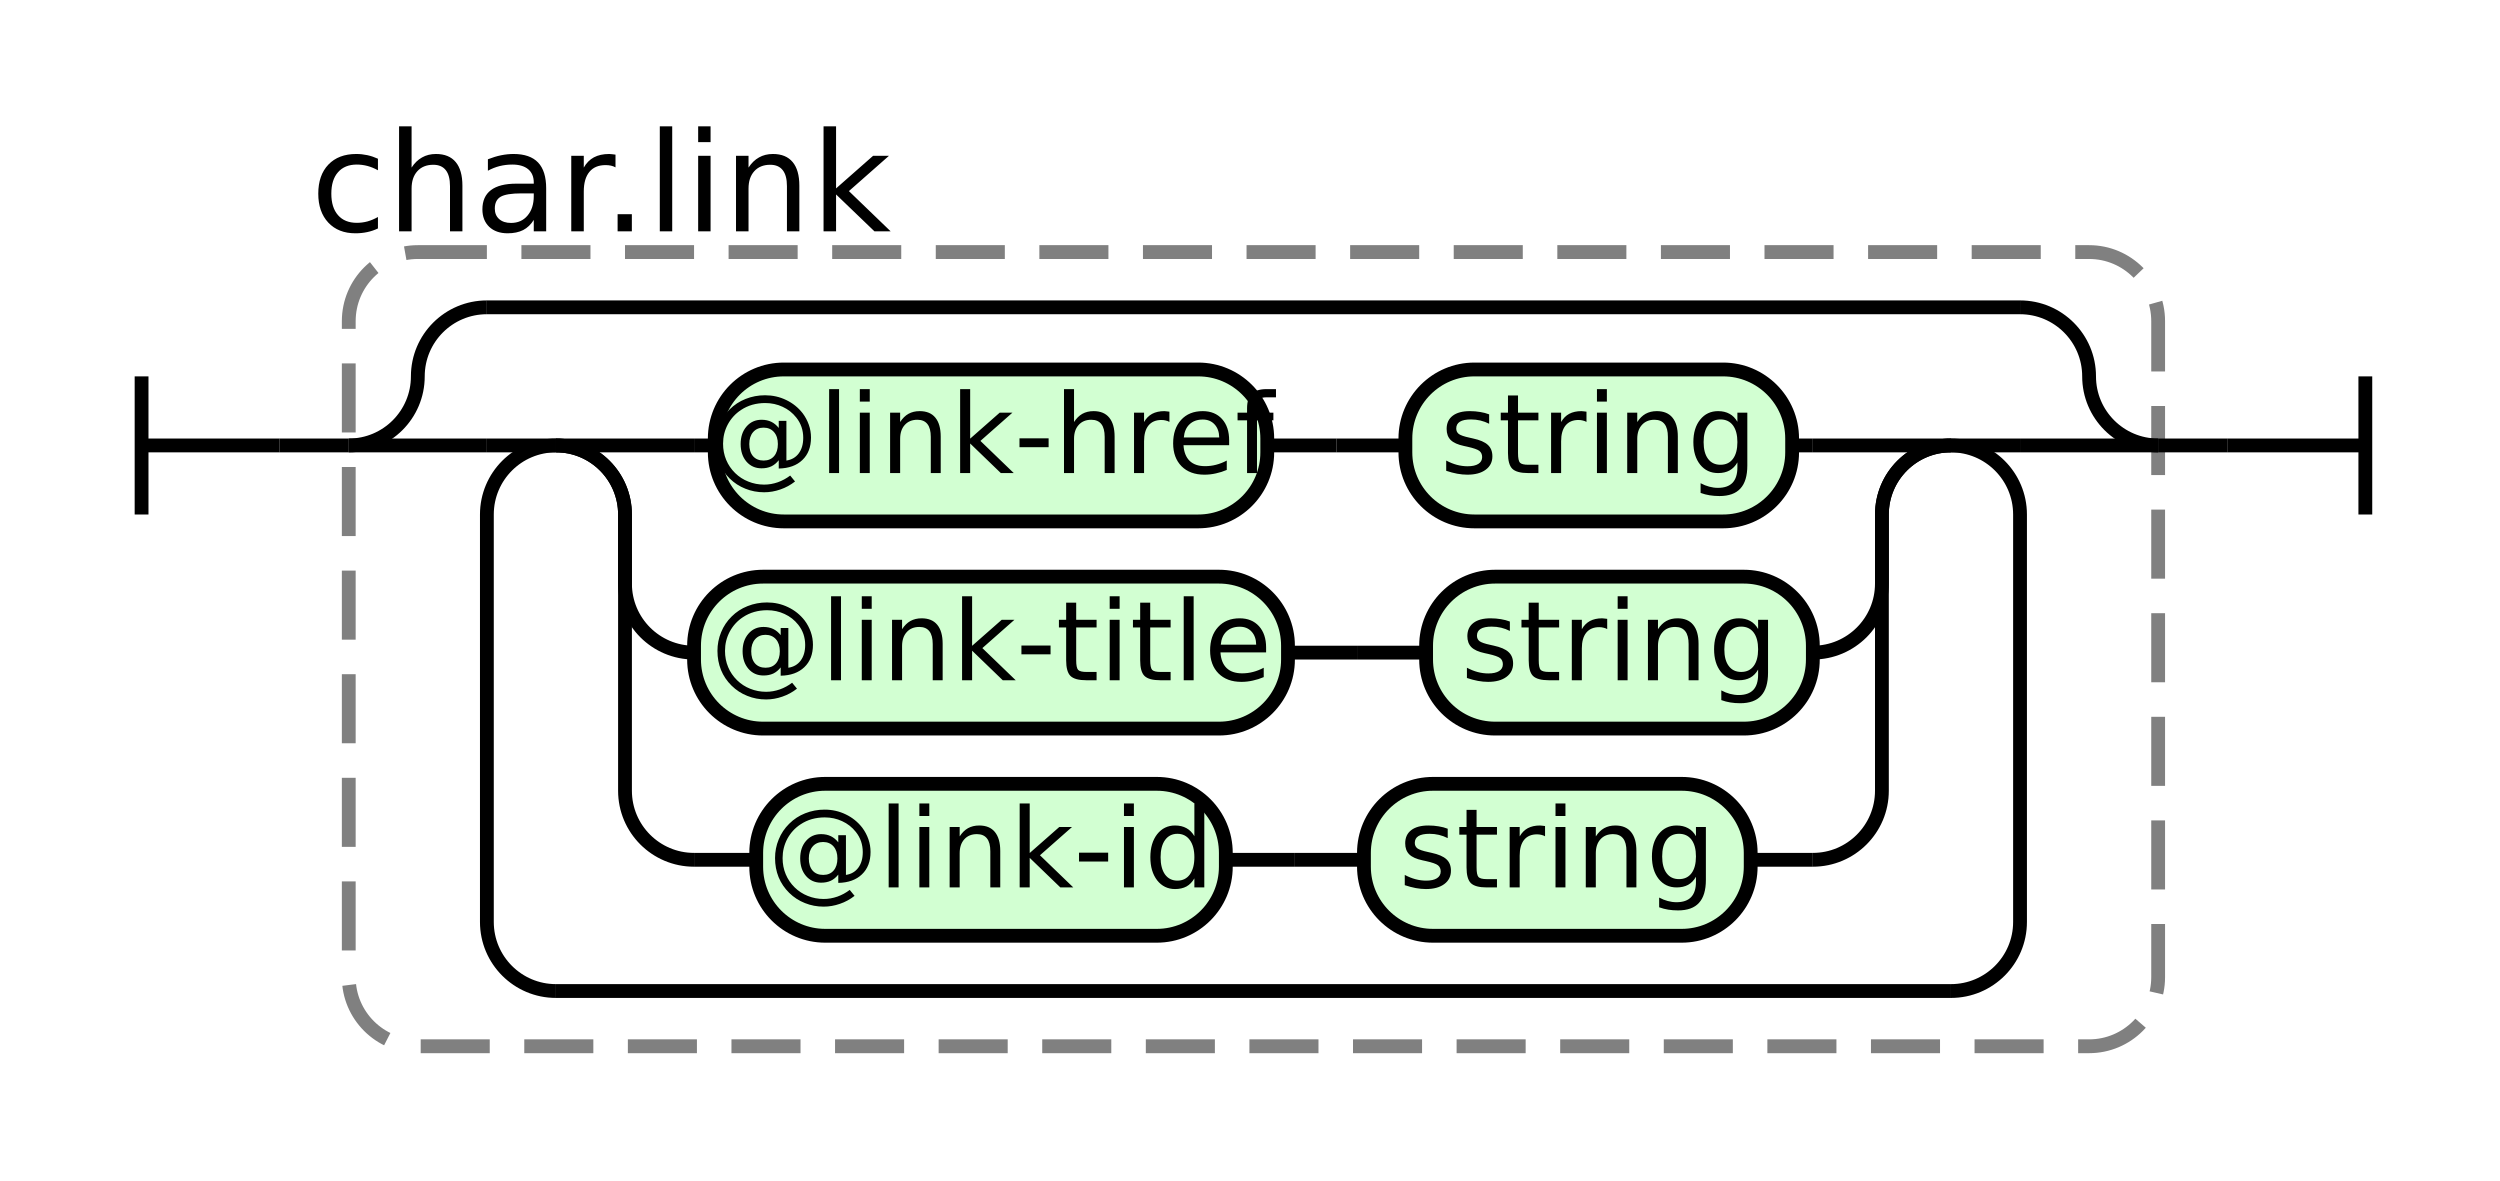
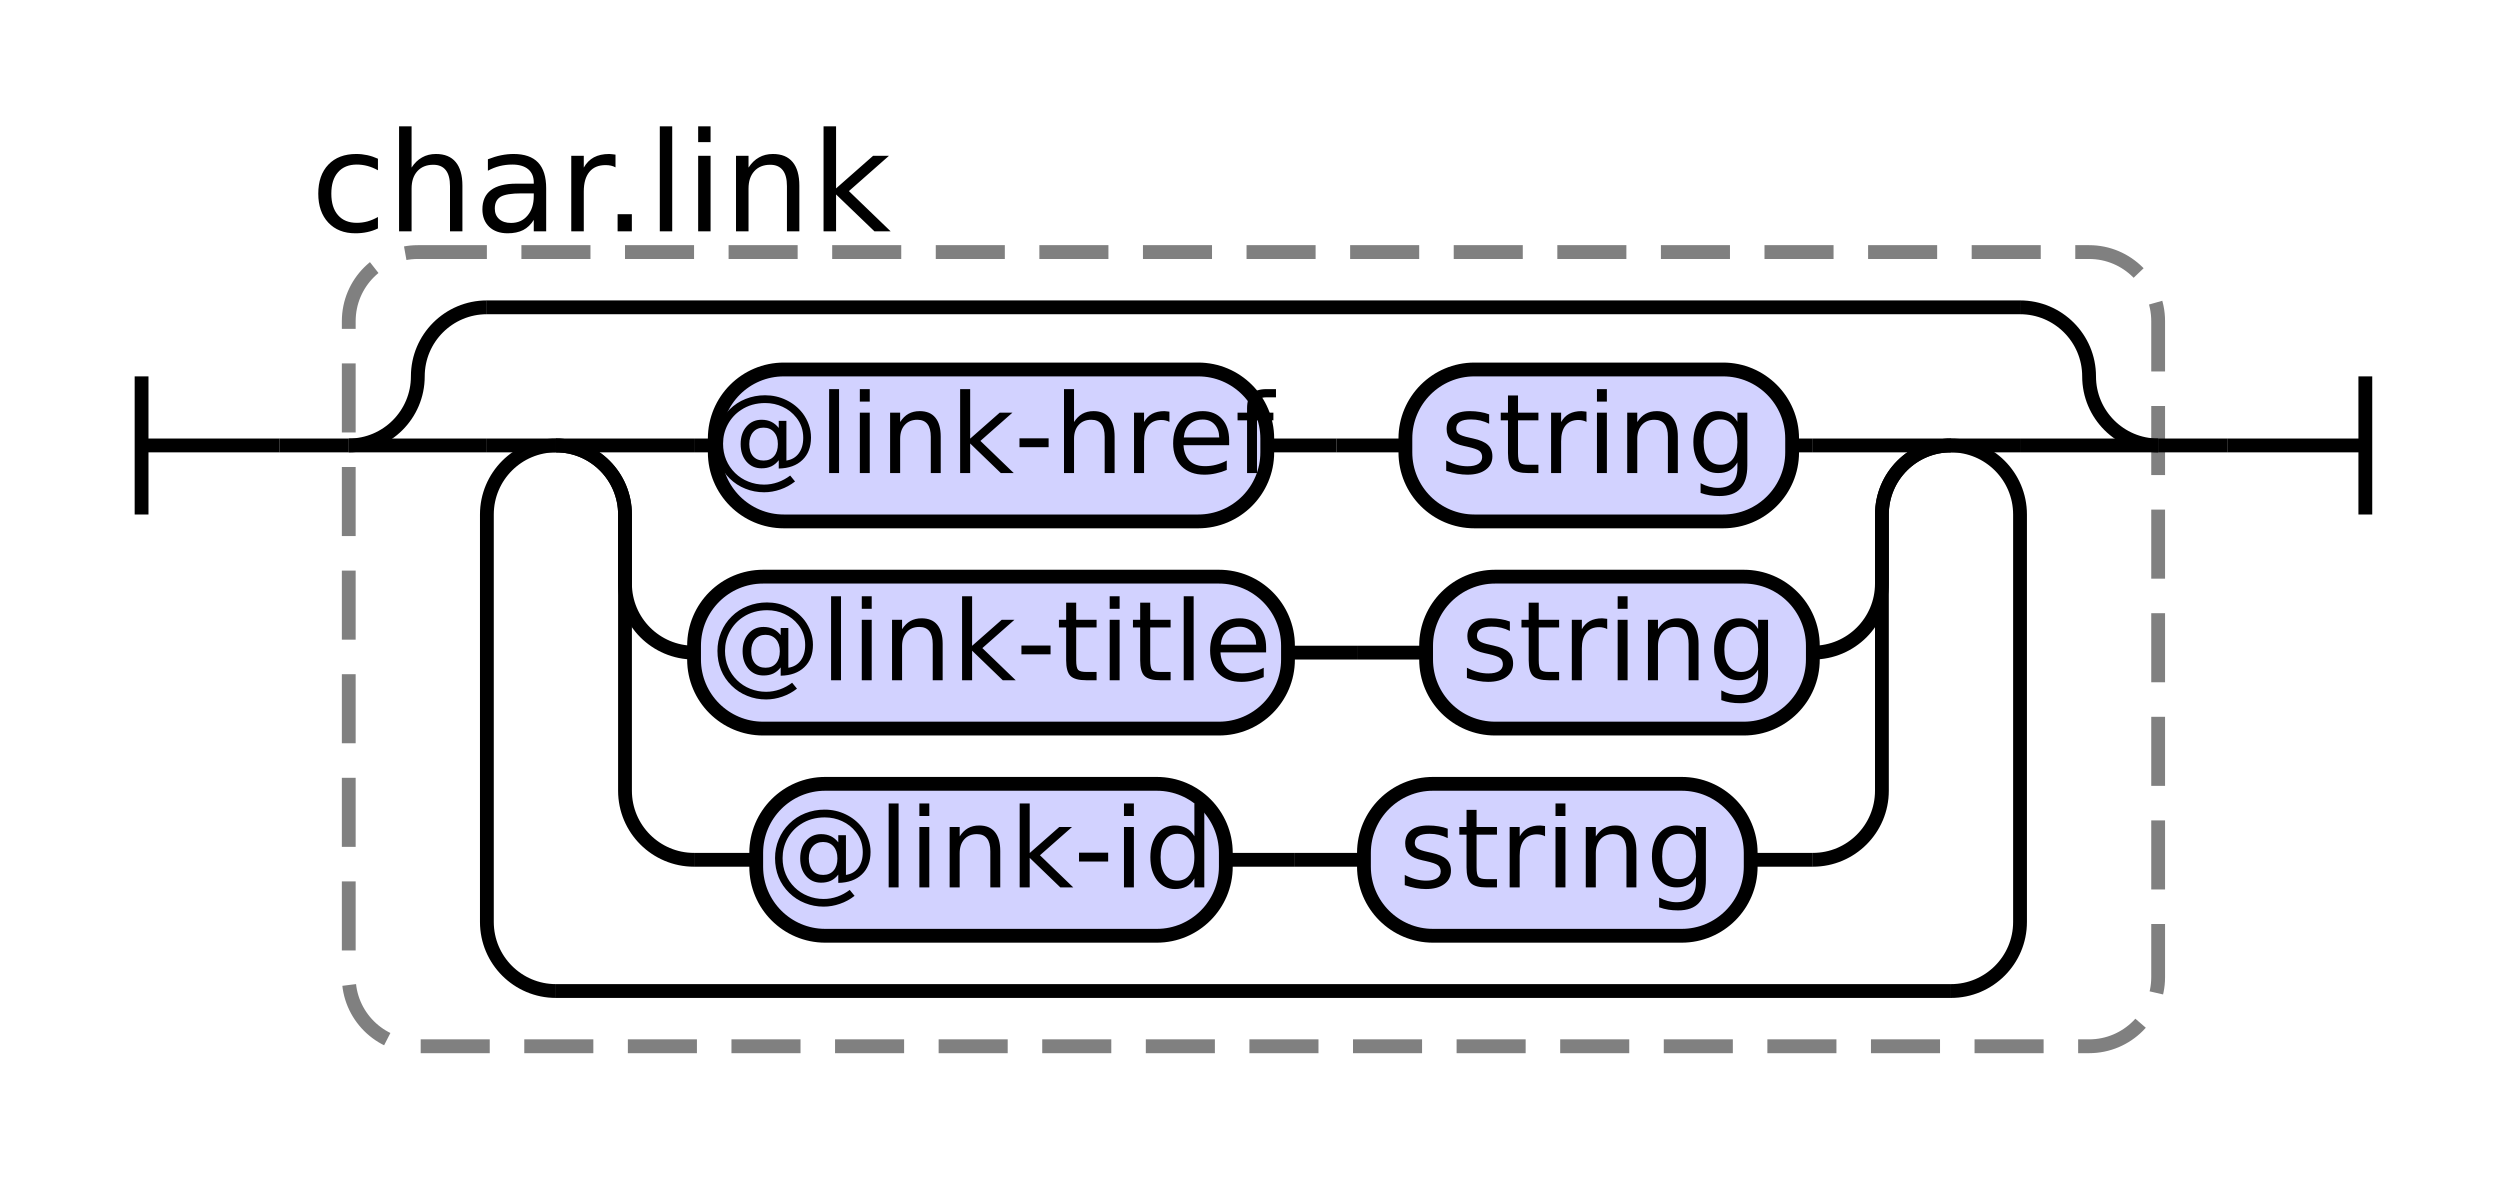
<svg xmlns="http://www.w3.org/2000/svg" class="railroad-diagram" height="171" viewBox="0 0 362 171" width="362">
  <g transform="translate(.5 .5)">
    <style>/*  */
    svg.railroad-diagram {
        background-color:hsl(30,20%,95%);
    }
    svg.railroad-diagram path {
        stroke-width: 2;
        stroke: black;
        fill: none;
    }
    svg.railroad-diagram text {
        font-size: 12pt;
        text-anchor: middle;
-         font-family: DejaVu Sans
+         font-family: DejaVu Sans;
    }
    svg.railroad-diagram text.label {
        text-anchor:start;
    }
    svg.railroad-diagram text.comment {
        font-family: DejaVu Sans;
        font-size: 15pt;
    }
    svg.railroad-diagram rect{
        stroke-width: 2;
        stroke:black;
-         fill: rgb(210, 255, 210);
+         fill: rgb(210, 210, 255);
    }
    svg.railroad-diagram rect.group-box {
        stroke: gray;
        stroke-dasharray: 10 5;
        fill: none;
    }
    .terminal {
        font-family: DejaVu Sans;
    }

/*  */
</style>
    <g>
      <path d="M 20 54 v 20 m 0 -10 h 20" />
    </g>
    <path d="M 40 64 h 10" />
    <g>
      <path d="M 50 64 h 0.0" />
      <path d="M 312.0 64 h 0.0" />
      <rect class="group-box" height="115" rx="10" ry="10" width="262" x="50.0" y="36" />
      <g>
        <path d="M 50.0 64 h 0.0" />
        <path d="M 312.0 64 h 0.0" />
        <path d="M 50.0 64 a 10 10 0 0 0 10 -10 v 0 a 10 10 0 0 1 10 -10" />
        <g>
          <path d="M 70.0 44 h 222" />
        </g>
        <path d="M 292.0 44 a 10 10 0 0 1 10 10 v 0 a 10 10 0 0 0 10 10" />
        <path d="M 50.0 64 h 20" />
        <g>
          <path d="M 70.0 64 h 0.0" />
          <path d="M 292.0 64 h 0.0" />
          <path d="M 70.0 64 h 10" />
          <g>
            <path d="M 80.0 64 h 0.0" />
            <path d="M 282.0 64 h 0.0" />
            <path d="M 80.0 64 h 20" />
            <g>
              <path d="M 100.0 64 h 3.0" />
              <path d="M 259.0 64 h 3.0" />
              <g class="terminal ">
                <path d="M 103.0 64 h 0.0" />
                <path d="M 183.0 64 h 0.0" />
                <rect height="22" rx="10" ry="10" width="80" x="103.0" y="53" />
                <text x="143.0" y="68">@link-href</text>
              </g>
              <path d="M 183.0 64 h 10" />
              <path d="M 193.0 64 h 10" />
              <g class="terminal ">
                <path d="M 203.0 64 h 0.0" />
                <path d="M 259.0 64 h 0.0" />
                <rect height="22" rx="10" ry="10" width="56" x="203.0" y="53" />
                <text x="231.0" y="68">string</text>
              </g>
            </g>
            <path d="M 262.0 64 h 20" />
            <path d="M 80.0 64 a 10 10 0 0 1 10 10 v 10 a 10 10 0 0 0 10 10" />
            <g>
              <path d="M 100.0 94 h 0.0" />
              <path d="M 262.0 94 h 0.0" />
              <g class="terminal ">
                <path d="M 100.0 94 h 0.0" />
                <path d="M 186.0 94 h 0.0" />
                <rect height="22" rx="10" ry="10" width="86" x="100.0" y="83" />
                <text x="143.0" y="98">@link-title</text>
              </g>
              <path d="M 186.0 94 h 10" />
              <path d="M 196.0 94 h 10" />
              <g class="terminal ">
                <path d="M 206.0 94 h 0.0" />
                <path d="M 262.0 94 h 0.0" />
                <rect height="22" rx="10" ry="10" width="56" x="206.0" y="83" />
                <text x="234.0" y="98">string</text>
              </g>
            </g>
            <path d="M 262.0 94 a 10 10 0 0 0 10 -10 v -10 a 10 10 0 0 1 10 -10" />
            <path d="M 80.0 64 a 10 10 0 0 1 10 10 v 40 a 10 10 0 0 0 10 10" />
            <g>
              <path d="M 100.0 124 h 9.0" />
              <path d="M 253.0 124 h 9.0" />
              <g class="terminal ">
                <path d="M 109.0 124 h 0.0" />
                <path d="M 177.0 124 h 0.0" />
                <rect height="22" rx="10" ry="10" width="68" x="109.0" y="113" />
                <text x="143.0" y="128">@link-id</text>
              </g>
              <path d="M 177.0 124 h 10" />
              <path d="M 187.0 124 h 10" />
              <g class="terminal ">
                <path d="M 197.0 124 h 0.0" />
                <path d="M 253.0 124 h 0.0" />
                <rect height="22" rx="10" ry="10" width="56" x="197.0" y="113" />
                <text x="225.0" y="128">string</text>
              </g>
            </g>
            <path d="M 262.0 124 a 10 10 0 0 0 10 -10 v -40 a 10 10 0 0 1 10 -10" />
          </g>
          <path d="M 282.0 64 h 10" />
          <path d="M 80.0 64 a 10 10 0 0 0 -10 10 v 59 a 10 10 0 0 0 10 10" />
          <g>
            <path d="M 80.0 143 h 202" />
          </g>
          <path d="M 282.0 143 a 10 10 0 0 0 10 -10 v -59 a 10 10 0 0 0 -10 -10" />
        </g>
        <path d="M 292.0 64 h 20" />
      </g>
      <g class="non-terminal ">
        <path d="M 50.0 28 h 0.0" />
        <path d="M 123.0 28 h 0.0" />
        <text class="comment" x="86.5" y="33">char.link</text>
      </g>
    </g>
    <path d="M 312 64 h 10" />
    <path d="M 322 64 h 20 m 0 -10 v 20" />
  </g>
</svg>
